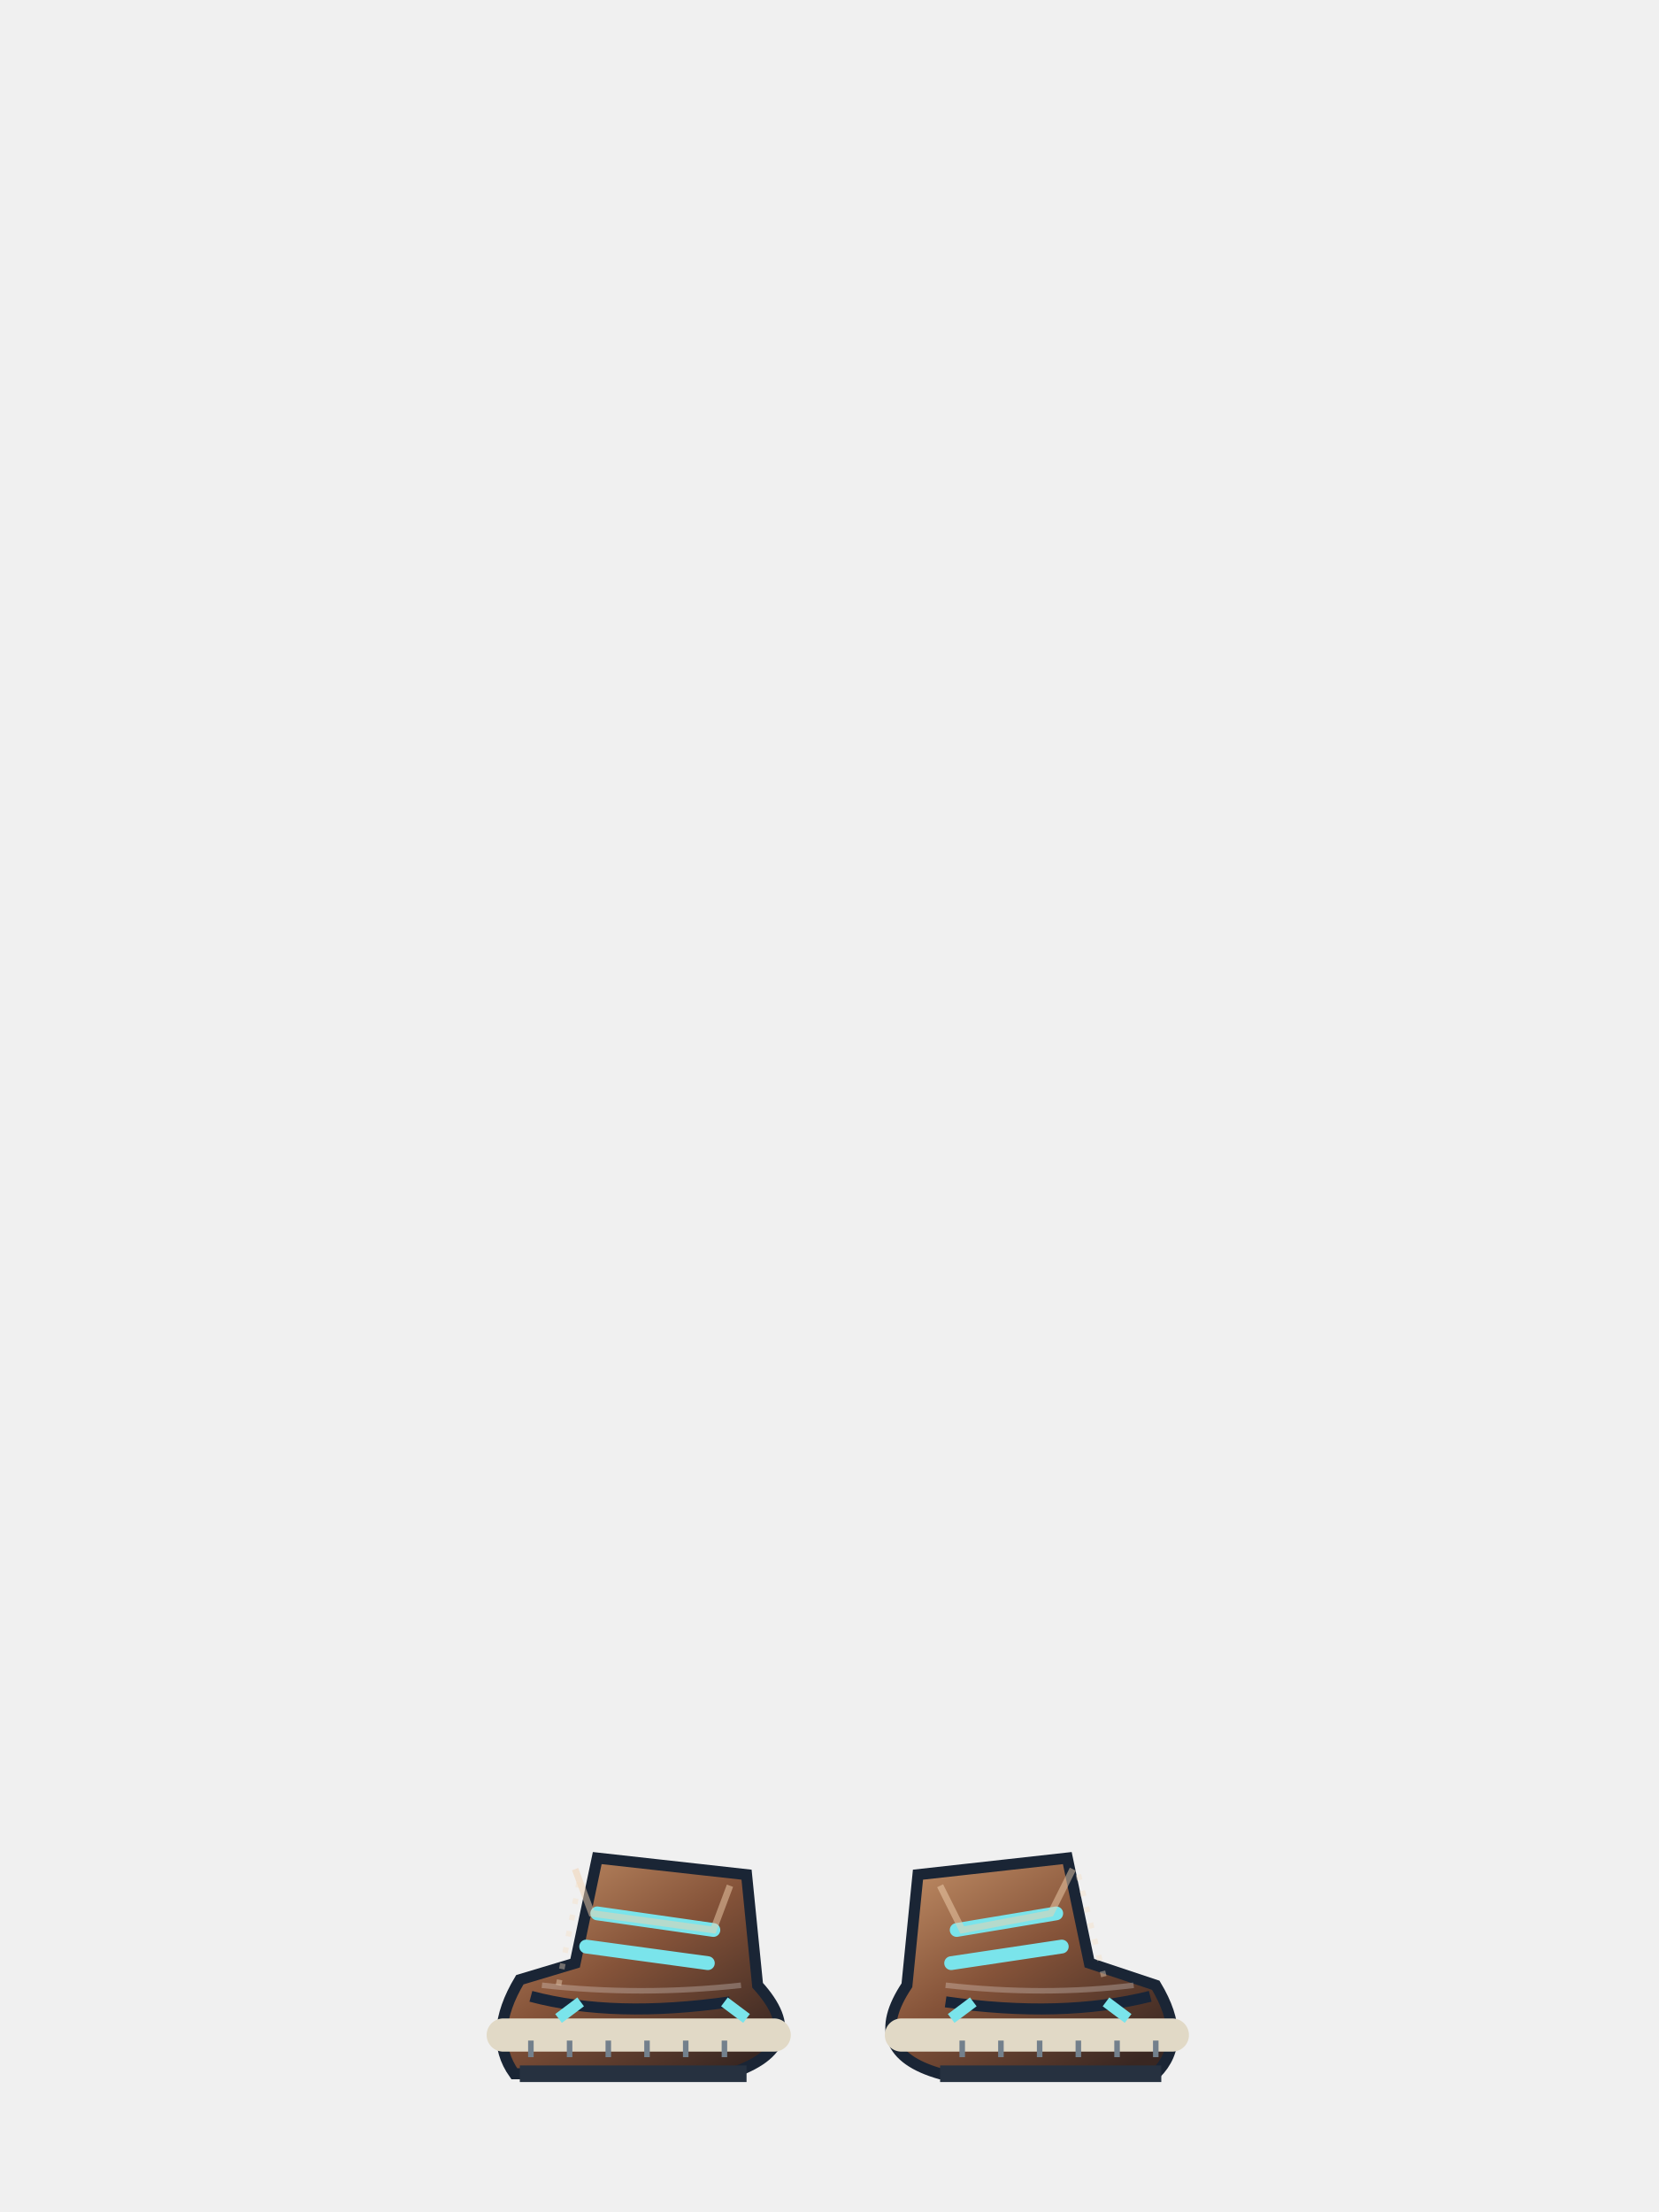
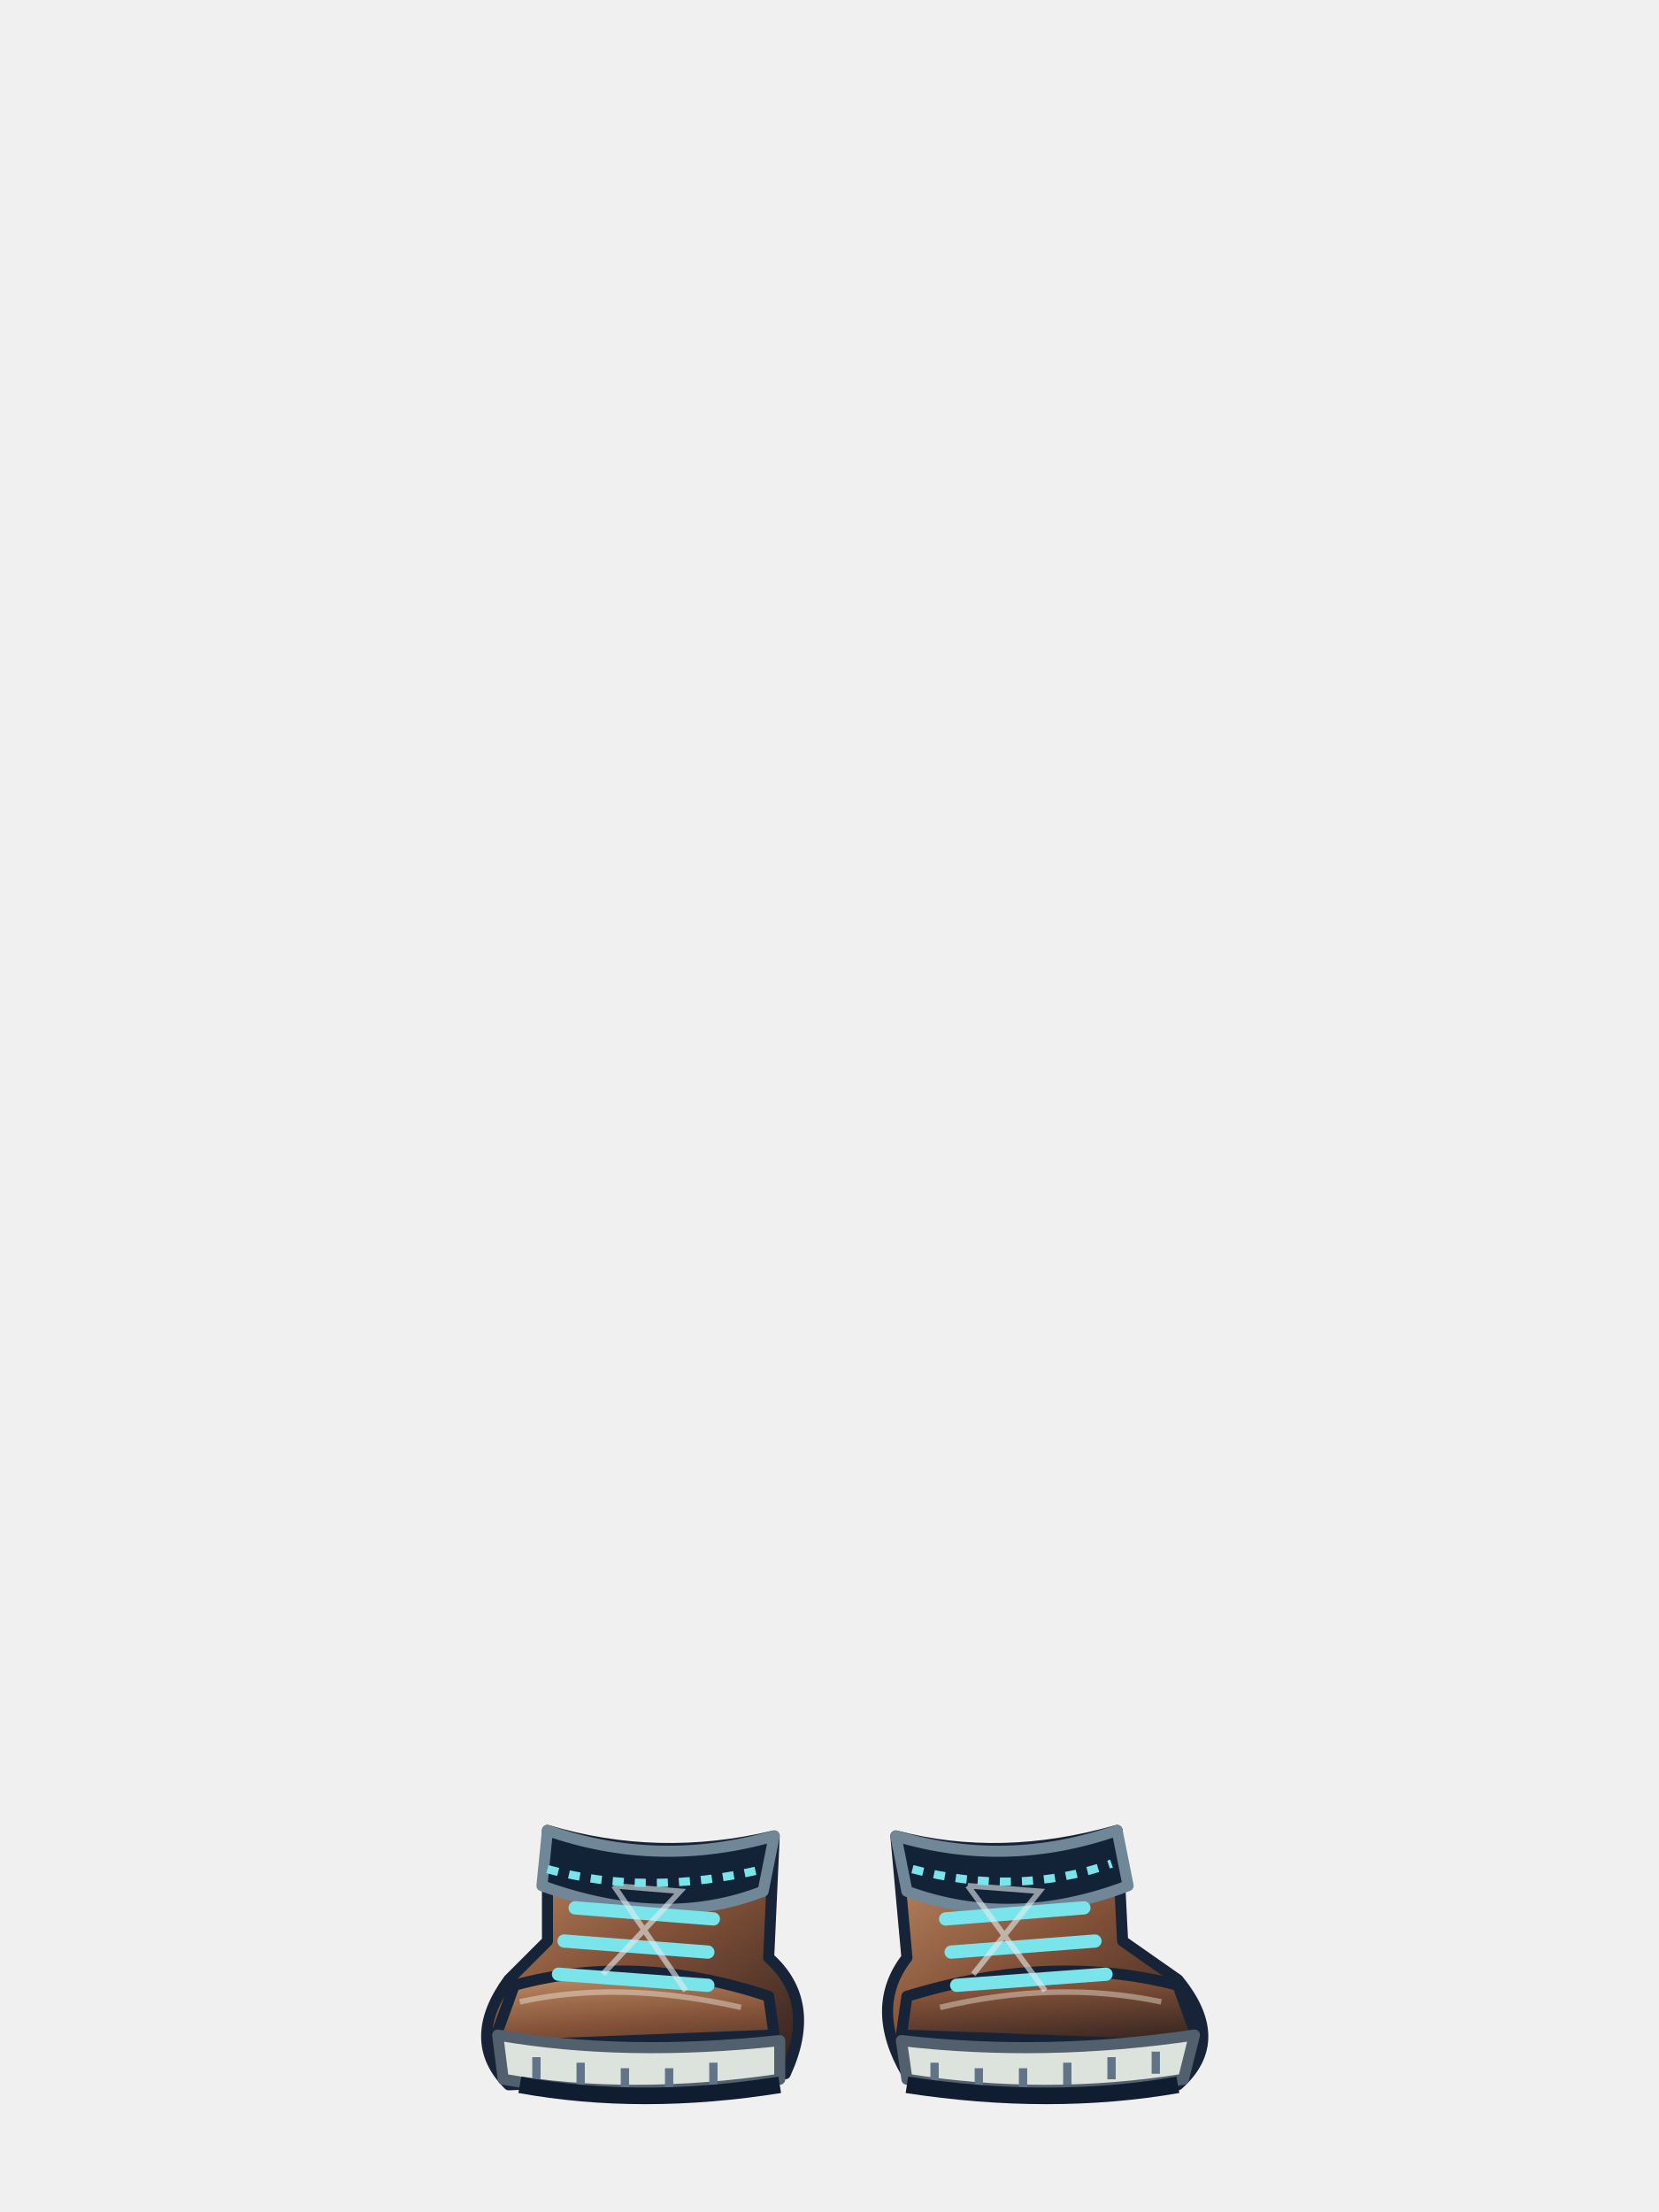
<svg xmlns="http://www.w3.org/2000/svg" viewBox="0 0 300 400">
  <defs>
    <radialGradient id="skin" cx=".32" cy=".2" r=".85">
      <stop stop-color="#eac086" />
      <stop offset=".55" stop-color="#93603e" />
      <stop offset="1" stop-color="#392b37" />
    </radialGradient>
    <linearGradient id="cloth" x2=".8" y2="1">
      <stop stop-color="#3d5b75" />
      <stop offset=".5" stop-color="#253648" />
      <stop offset="1" stop-color="#101b2d" />
    </linearGradient>
    <linearGradient id="metal" x2=".75" y2="1">
      <stop stop-color="#dce6e9" />
      <stop offset=".3" stop-color="#7e98ac" />
      <stop offset=".48" stop-color="#e1e9eb" />
      <stop offset=".55" stop-color="#496477" />
      <stop offset="1" stop-color="#192c40" />
    </linearGradient>
    <linearGradient id="trim" x2="1" y2="1">
      <stop stop-color="#edfcff" />
      <stop offset=".4" stop-color="#58e4f5" />
      <stop offset="1" stop-color="#287c9f" />
    </linearGradient>
    <linearGradient id="leather" x2=".8" y2="1">
      <stop stop-color="#c59269" />
      <stop offset=".5" stop-color="#855339" />
      <stop offset="1" stop-color="#392722" />
    </linearGradient>
    <linearGradient id="hair" x2=".3" y2="1">
      <stop stop-color="#8f5a36" />
      <stop offset=".6" stop-color="#492b25" />
      <stop offset="1" stop-color="#241b22" />
    </linearGradient>
    <radialGradient id="lens" cx=".3" cy=".15">
      <stop stop-color="#84d9ef" />
      <stop offset=".6" stop-color="#153e64" />
      <stop offset="1" stop-color="#09182b" />
    </radialGradient>
  </defs>
-   <g stroke="#1a2535" stroke-width="2">
-     <path d="M108 336L135 339L137 359Q147 370 132 375H93Q88 368 94 358L104 355Z" fill="url(#leather)" />
-     <path d="M166 339L193 336L197 355L209 359Q215 369 209 375H170Q156 371 164 359Z" fill="url(#leather)" />
+   <g stroke="#172336" stroke-width="2" stroke-linejoin="round">
+     <path d="M99 331Q119 337 140 332L139 354Q148 362 142 375L92 377Q84 369 92 358L99 351Z" fill="url(#leather)" />
+     <path d="M162 332Q181 337 202 331L203 351L213 358Q222 369 213 377L164 375Q157 363 164 354Z" fill="url(#leather)" />
+     <path d="M99 331Q119 338 140 332L138 342Q120 349 98 341ZM162 332Q182 338 202 331L204 341Q183 349 164 342Z" fill="#122337" stroke="#708798" />
+     <path d="M93 359Q115 353 139 361L140 368L89 370ZM164 361Q190 353 213 359L217 370L163 368Z" fill="url(#leather)" />
+     <path d="M90 368Q113 372 141 369L141 376Q114 380 91 376ZM163 369Q189 372 216 368L214 376Q189 380 164 376Z" fill="#dbe3dc" stroke="#51606c" />
  </g>
-   <path d="M91 368H140M163 368H212" stroke="#e1d9c6" stroke-width="6" stroke-linecap="round" />
-   <path d="M108 346L129 349M106 352L128 355M173 349L191 346M172 355L192 352" stroke="#7ae4eb" stroke-width="2.5" stroke-linecap="round" />
-   <path d="M98 359Q116 361 134 359M171 359Q189 361 205 359" fill="none" stroke="#fff" opacity=".25" />
-   <path d="M104 338L107 346L129 349L132 341M170 341L174 349L190 346L194 338" fill="none" stroke="#efcfad" opacity=".5" stroke-width="1.2" />
-   <path d="M96 361Q111 365 132 362M171 362Q192 365 208 361" fill="none" stroke="#182538" stroke-width="2" />
-   <path d="M96 369v3m7-3v3m7-3v3m7-3v3m7-3v3m7-3v3m43-3v3m7-3v3m7-3v3m7-3v3m7-3v3m7-3v3" stroke="#73808c" stroke-width="1" />
-   <path d="M101 359L105 339M195 339L200 359" stroke="#f5dec4" opacity=".4" stroke-dasharray="1 2" />
-   <path d="M94 375H135M170 375H210" stroke="#263140" stroke-width="3" />
-   <path d="M101 365l4-3m26 0 4 3m37 0 4-3m24 0 4 3" stroke="#7ae4eb" stroke-width="2" />
+   <path d="M104 345l25 2m-27 4 26 2m-27 4 27 2m43-12 25-2m-24 8 26-2m-25 8 27-2" stroke="#7ae4eb" stroke-width="2.4" stroke-linecap="round" />
+   <path d="M111 341l13 19m-13-19 12 1-14 15m66-16 14 19m-14-19 13 1-12 15" stroke="#e4ecef" opacity=".6" fill="none" stroke-width="1" />
+   <path d="M94 362Q112 358 134 363M170 363Q191 358 210 362" stroke="#f9f7ed" opacity=".4" fill="none" />
+   <path d="M97 372v4M105 373v4M113 374v4M121 374v4M129 373v4M169 373v4M177 374v4M185 374v4M193 373v4M201 372v4M209 371v4" stroke="#617387" stroke-width="1.5" />
+   <path d="M99 338Q117 343 138 338M165 338Q184 343 201 337" fill="none" stroke="#7ae4eb" stroke-width="1.5" stroke-dasharray="2 2" />
+   <path d="M94 377Q116 381 141 377M164 377Q190 381 213 377" fill="none" stroke="#101c30" stroke-width="3" />
</svg>
